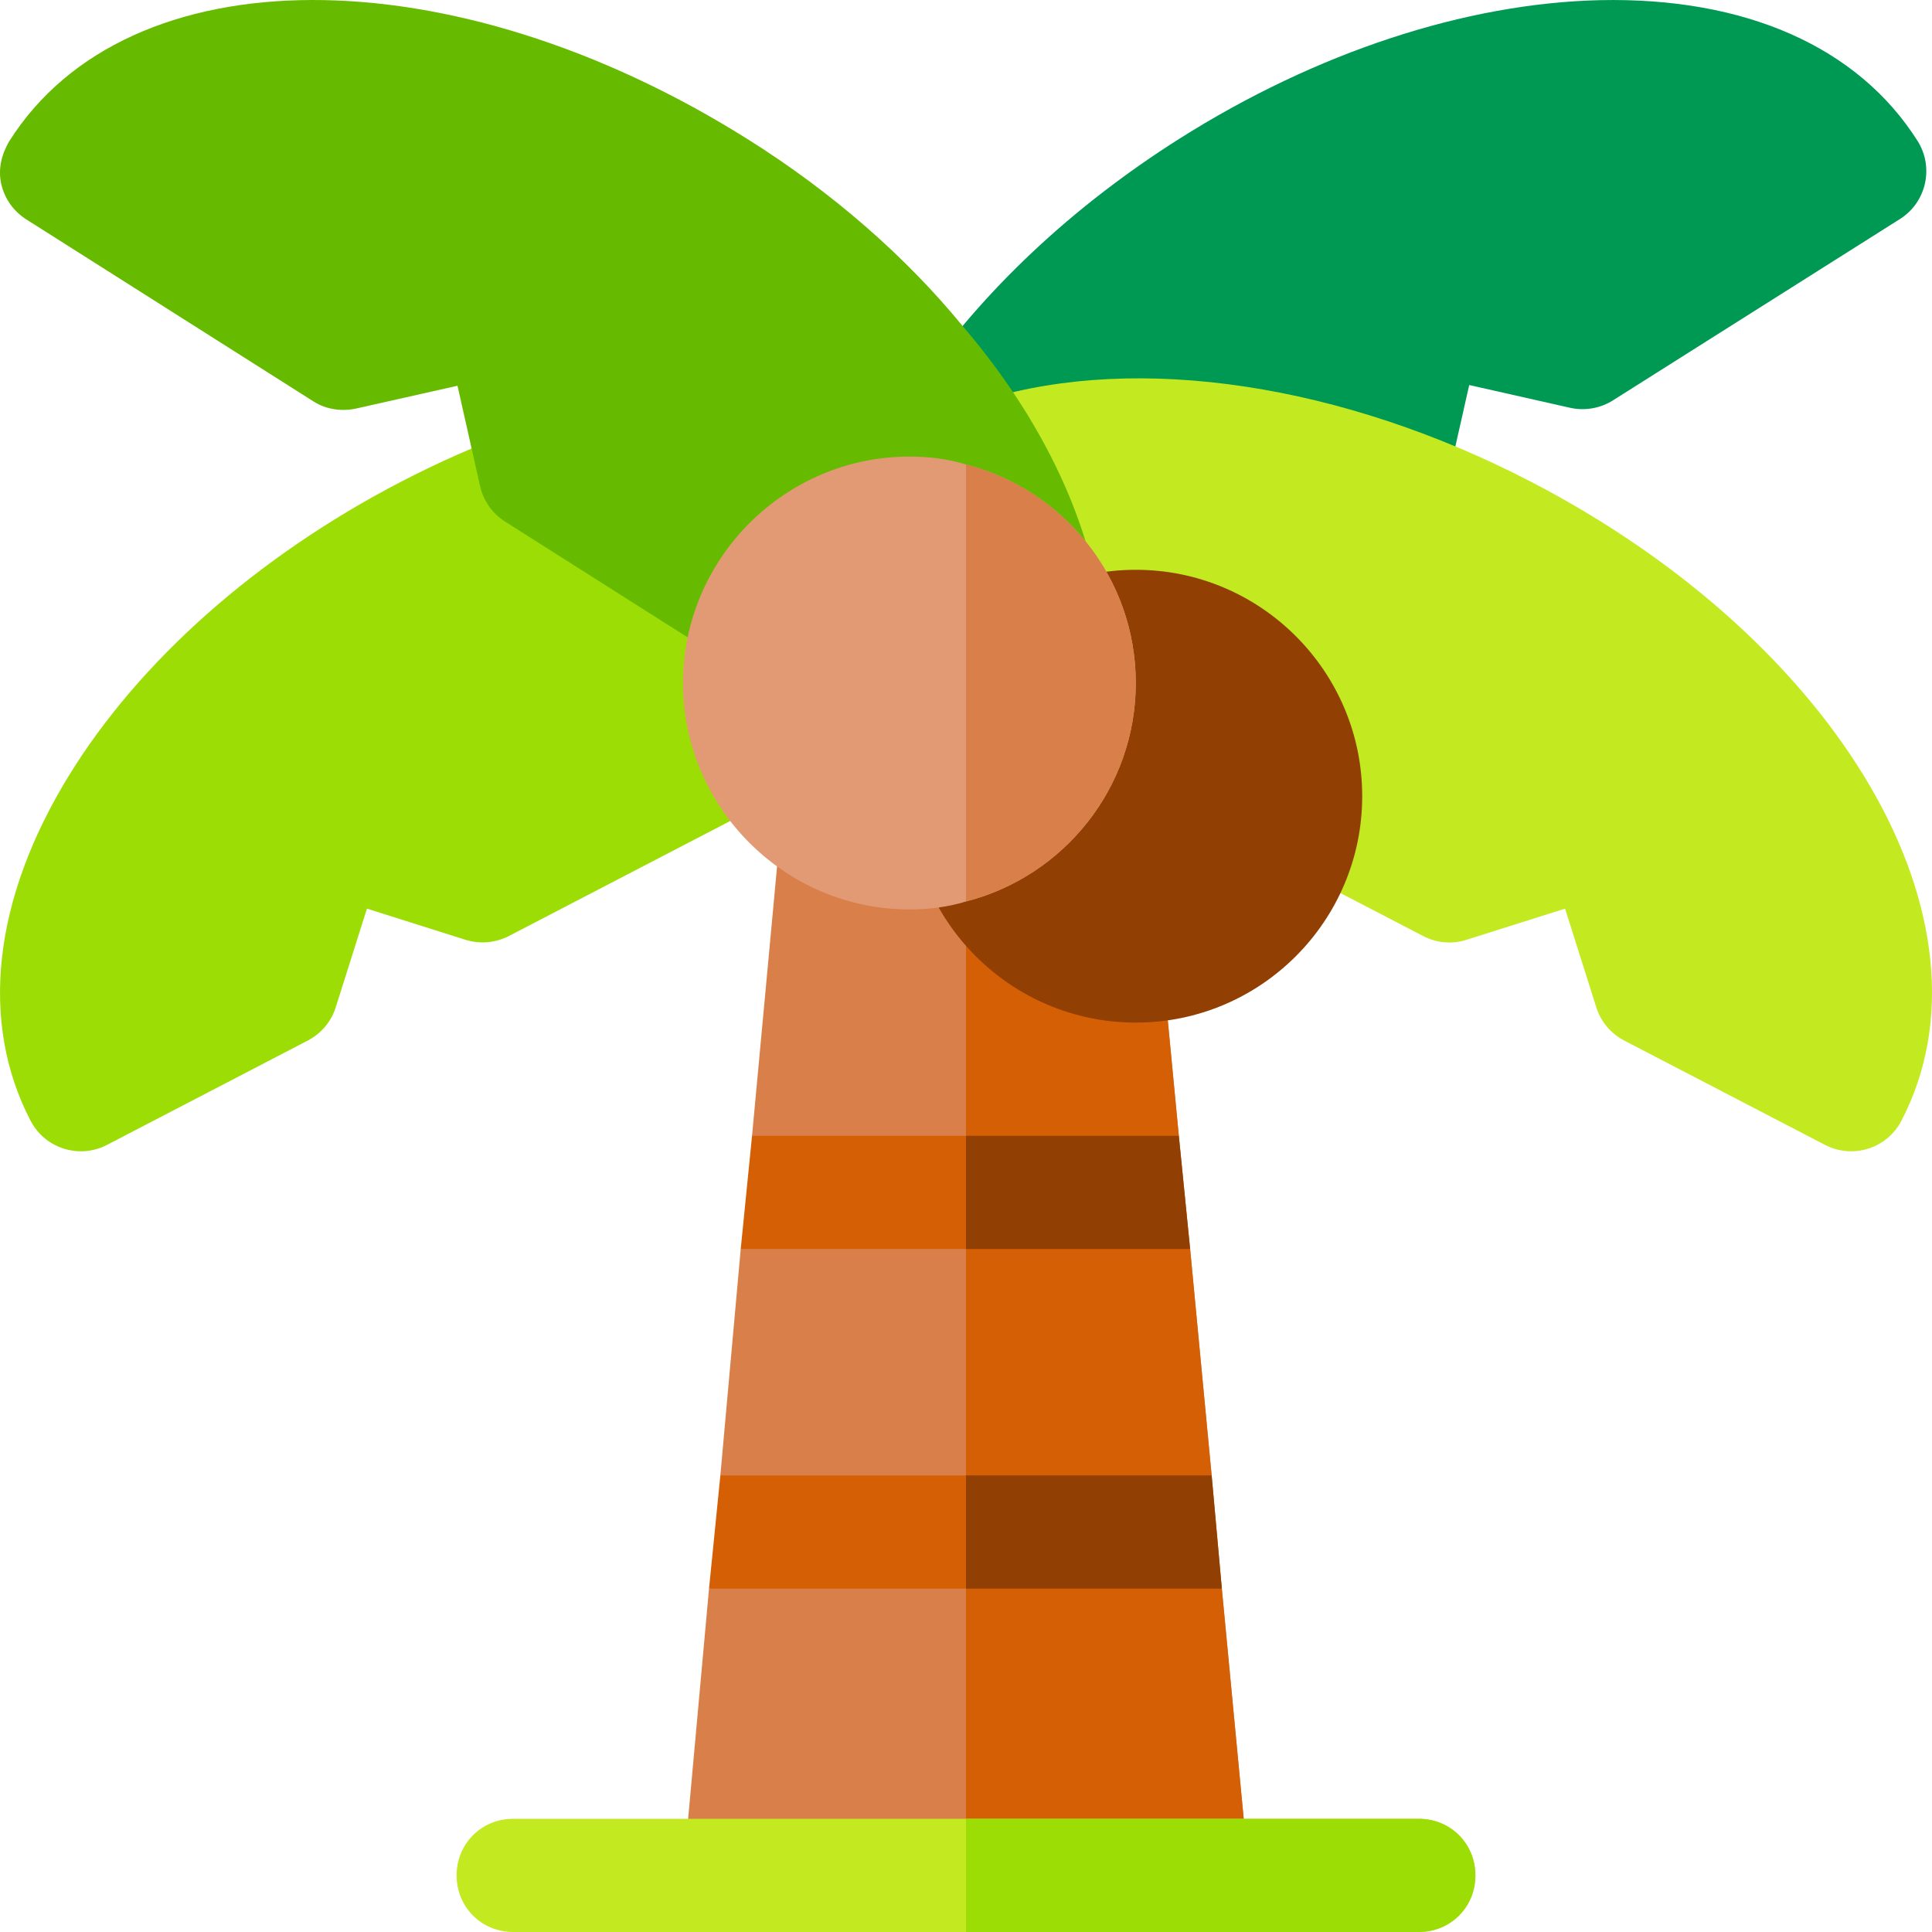
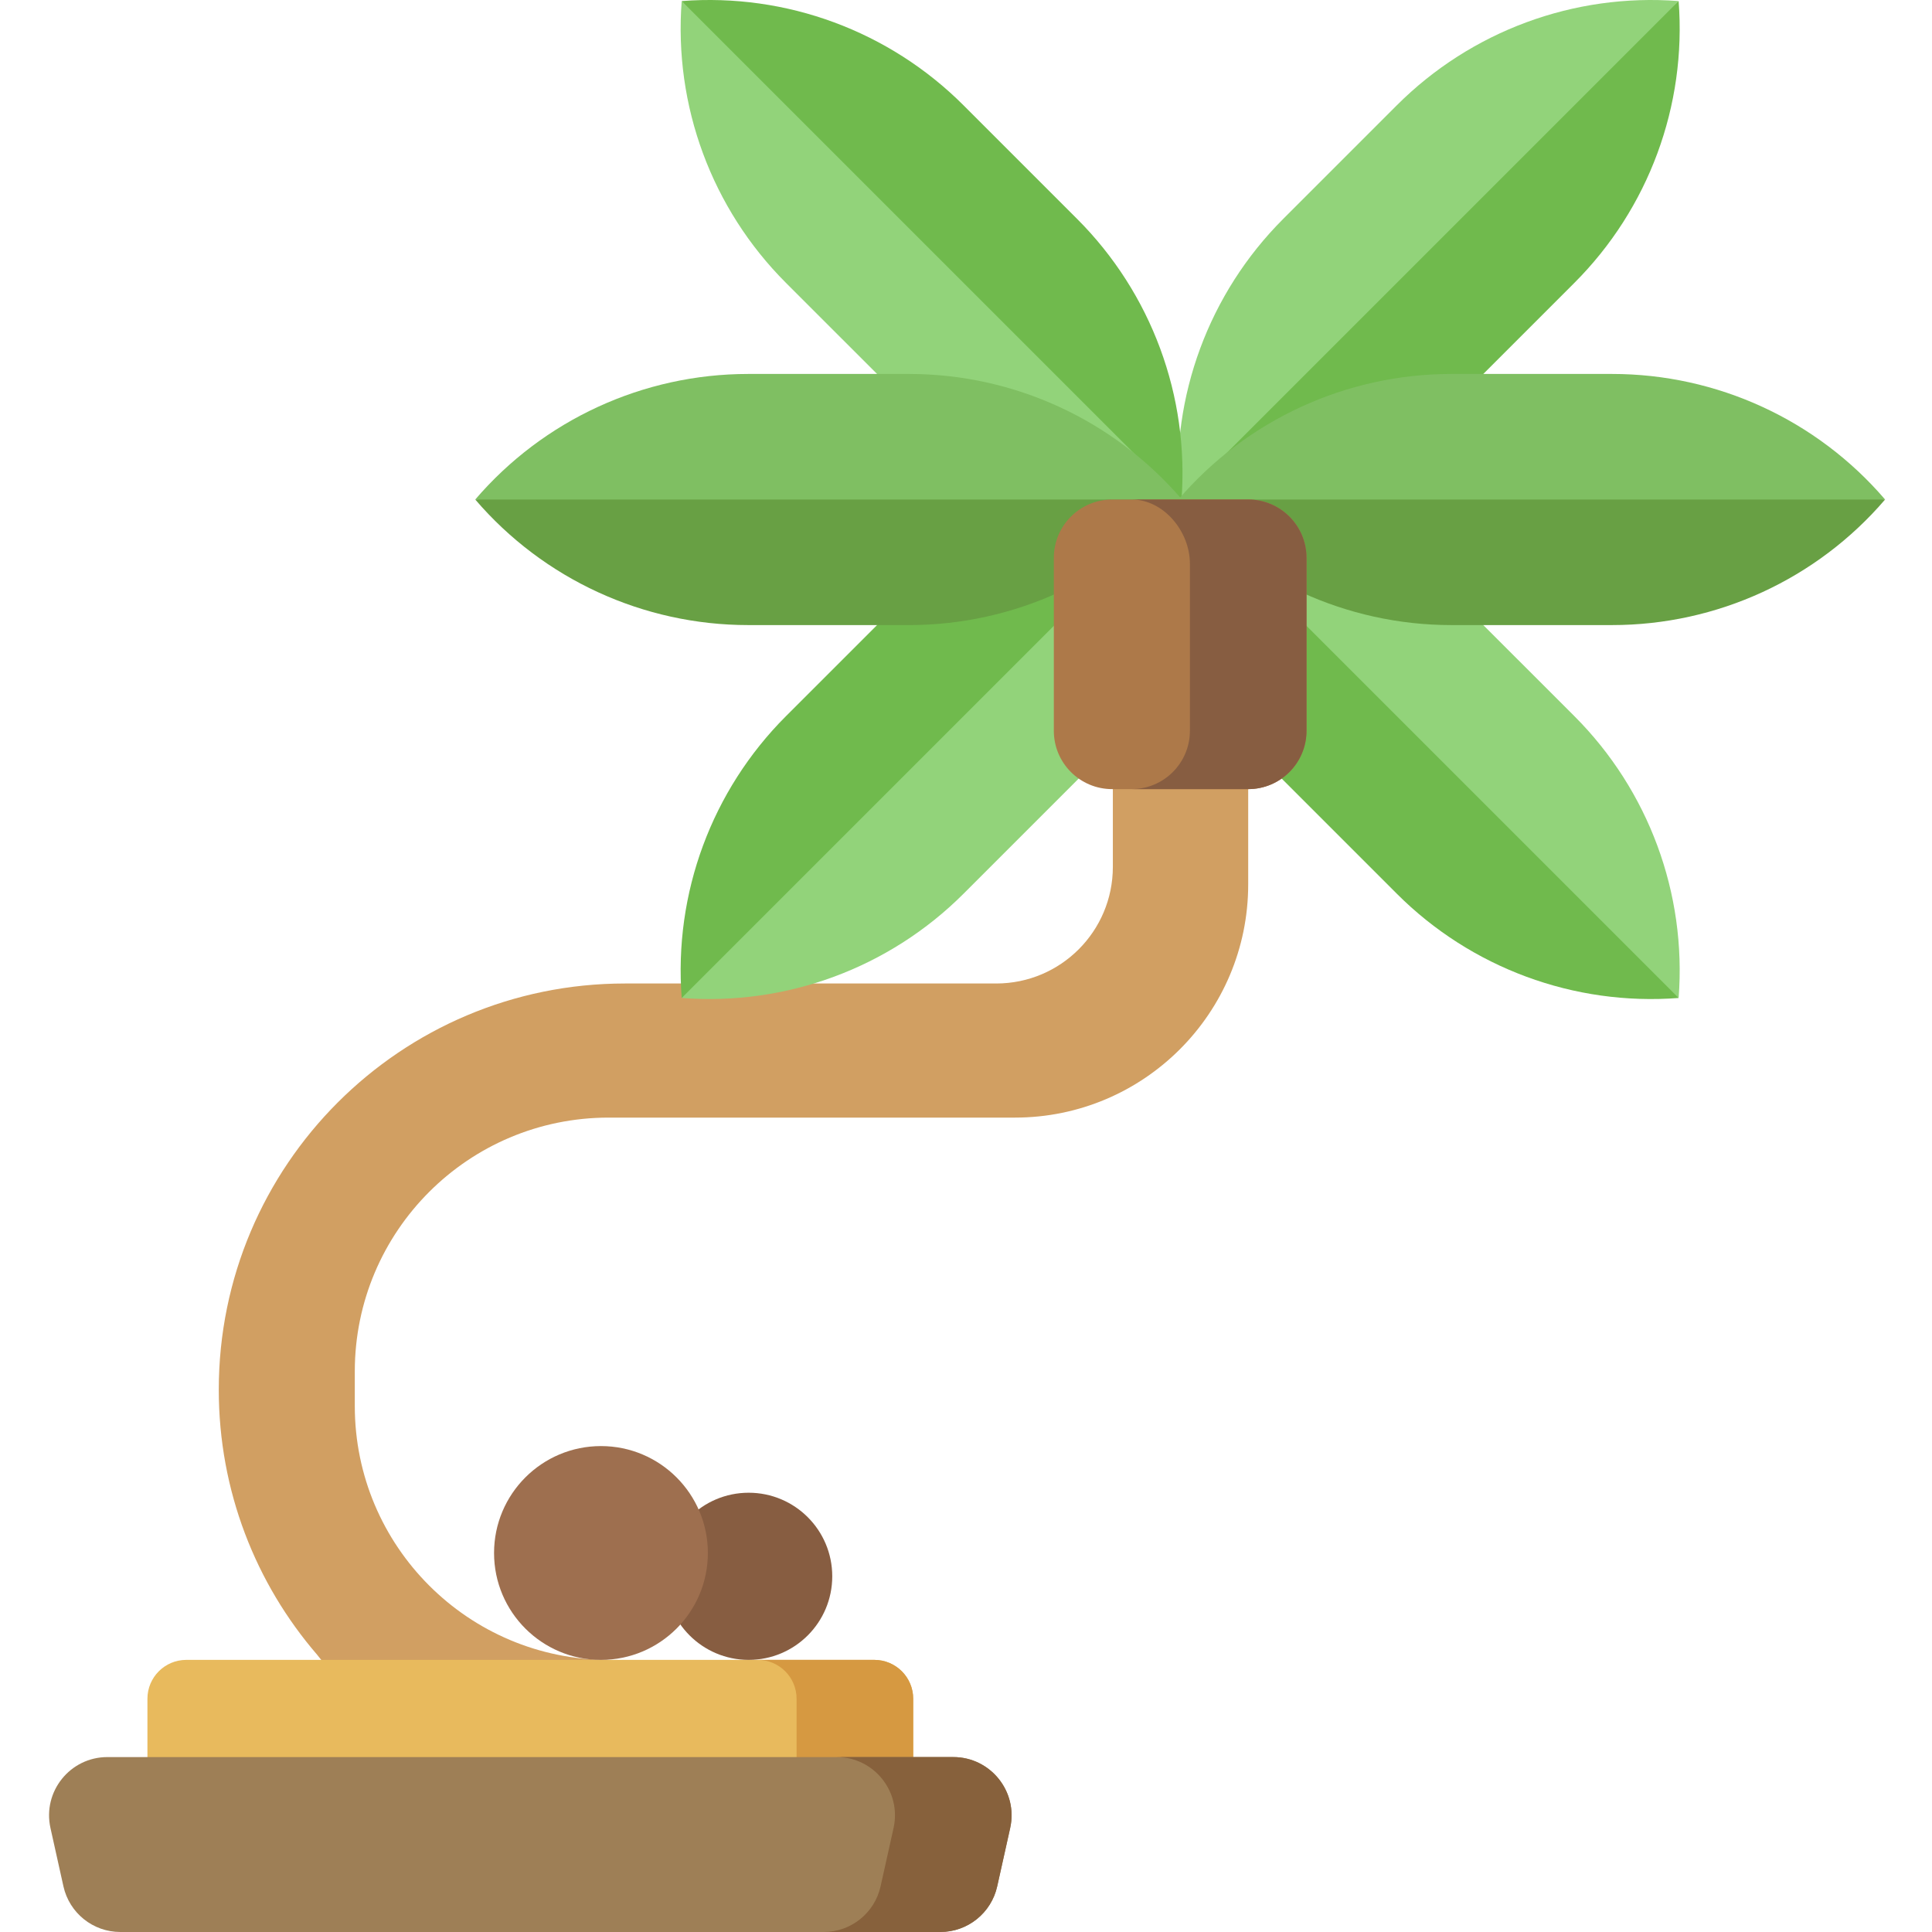
- <svg xmlns="http://www.w3.org/2000/svg" height="512pt" viewBox="0 0 512.001 512" width="512pt">
-   <path d="m363.184 143.973c-.852 0-1.715-.074-2.562-.219l-107.434-18.664c-5.039-.879-9.27-4.246-11.25-8.949-1.992-4.703-1.449-10.094 1.438-14.297 16.859-24.641 40.812-47.152 69.23-65.113 36.137-22.836 75.703-35.871 111.414-36.691 38.438-.82 68.379 12.363 84.156 37.309 4.422 7.004 2.328 16.273-4.676 20.699l-76.082 48.074c-3.355 2.109-7.484 2.812-11.309 1.949l-26.75-6.035-6.035 26.746c-.879 3.883-3.25 7.254-6.605 9.375l-5.508 3.488c-2.418 1.539-5.199 2.328-8.027 2.328zm-42.57-94.555h.293zm0 0" fill="#009954" />
-   <path d="m490.578 305.102c-2.387 0-4.762-.57-6.914-1.684l-53.246-27.672c-3.531-1.844-6.195-4.996-7.383-8.789l-8.277-26.16-26.133 8.262c-3.766 1.23-7.895.863-11.441-.98l-36.152-18.781c-1.699-.879-3.207-2.078-4.453-3.527l-82.336-95.758c-3.312-3.855-4.453-9.098-3.035-13.977 1.406-4.863 5.188-8.688 10.035-10.164 40.52-12.277 94.586-4.133 144.652 21.883 82.09 42.672 125.129 117.012 98 169.266-1.832 3.527-4.996 6.18-8.789 7.383-1.48.465-3.004.699-4.527.699zm0 0" fill="#c3ea21" />
-   <path d="m21.438 305.102c-5.422 0-10.648-2.941-13.332-8.086-13.605-26.191-9.988-58.68 10.168-91.492 18.707-30.441 49.891-58.051 87.832-77.77 19.863-10.312 40.371-17.887 60.953-22.484 6.574-1.555 13.227 1.551 16.434 7.426l39.566 72.246c1.934 3.547 2.371 7.707 1.199 11.574-1.172 3.867-3.852 7.09-7.441 8.949l-82 42.609c-3.559 1.816-7.645 2.168-11.441.984l-26.133-8.262-8.273 26.16c-1.188 3.793-3.855 6.941-7.387 8.789l-53.246 27.672c-2.211 1.145-4.57 1.684-6.898 1.684zm0 0" fill="#9cdd05" />
-   <path d="m330.398 490.398h-148.797l6.297-69.398c1.504 0 18.301-12.301 18.301-12.301l-15.297-17.699 5.398-60 20.402-13.199-17.402-16.801 7.5-80.699 49.199 16.5 51.898 17.102 4.504 47.098-19.801 16.801 22.797 13.199 5.703 60-22.801 16.801 25.5 13.199zm0 0" fill="#d97f4a" />
-   <path d="m330.398 490.398h-74.398v-253.598l51.898 17.102 4.504 47.098-19.801 16.801 22.797 13.199 5.703 60-22.801 16.801 25.5 13.199zm0 0" fill="#d55f05" />
-   <path d="m290.148 152.625c-5.098-22.5-17.102-45.301-35.102-66.297-15-18.301-34.5-35.402-57-49.504-78.301-49.199-164.098-49.199-195.598.602-2.102 3.602-3.004 7.5-2.102 11.402.898 3.898 3.301 7.199 6.598 9.297l76.203 48.301c3.301 2.102 7.5 2.699 11.398 1.801l26.699-6 6 26.699c.902 3.902 3.301 7.199 6.602 9.301l70.5 44.699c2.398 1.5 5.098 2.402 8.102 2.402.898 0 2.098-.301 3.297-.602l39.301-9 23.699-5.398c8.102-1.801 13.203-9.902 11.402-17.703zm0 0" fill="#6b0" />
-   <path d="m301 271c-33.09 0-60-26.906-60-60 0-33.09 26.91-60 60-60 33.094 0 60 26.91 60 60 0 33.094-26.906 60-60 60zm0 0" fill="#913f02" />
-   <path d="m323.801 421h-135.902l3.004-30h130.199zm0 0" fill="#d55f05" />
-   <path d="m315.398 331h-119.098l3-30h113.102zm0 0" fill="#d55f05" />
-   <path d="m315.398 331h-59.398v-30h56.402zm0 0" fill="#913f02" />
-   <path d="m323.801 421h-67.801v-30h65.102zm0 0" fill="#913f02" />
-   <path d="m391 497c0 8.398-6.598 15-15 15h-240c-8.398 0-15-6.602-15-15s6.602-15 15-15h240c8.402 0 15 6.602 15 15zm0 0" fill="#c3ea21" />
-   <path d="m391 497c0 8.398-6.598 15-15 15h-120v-30h120c8.402 0 15 6.602 15 15zm0 0" fill="#9cdd05" />
-   <path d="m256 123.102c-4.797-1.5-9.898-2.102-15-2.102-33 0-60 27-60 60s27 60 60 60c5.102 0 10.203-.602 15-2.098 25.801-6.602 45-30 45-57.902 0-27.898-19.199-51.301-45-57.898zm0 0" fill="#e29a74" />
-   <path d="m256 238.902v-115.801c25.801 6.598 45 30 45 57.898 0 27.902-19.199 51.301-45 57.902zm0 0" fill="#d97f4a" />
+ <svg xmlns="http://www.w3.org/2000/svg" height="512pt" viewBox="-13 0 512 512.001" width="512pt">
+   <path d="m281.918 188.523v41.207c0 17.07-13.836 30.906-30.906 30.906h-98.383c-59.453 0-107.652 48.195-107.652 107.652 0 26.844 9.82 51.391 26.07 70.242l9.977 12.516 67.277-11.16c-37.156 0-67.277-30.121-67.277-67.277v-9.156c0-37.156 30.121-67.277 67.277-67.277h107.676c34.137 0 61.809-27.676 61.809-61.812v-46.699zm0 0" fill="#d19f62" />
+   <path d="m229.012 486.246v-36.055c0-5.691-4.613-10.305-10.305-10.305h-182.336c-5.688 0-10.301 4.613-10.301 10.305v36.055zm0 0" fill="#e8ba5d" />
+   <path d="m229.008 450.188v36.059h-30.906v-36.059c0-5.688-4.605-10.301-10.301-10.301h30.906c5.695 0 10.301 4.617 10.301 10.301zm0 0" fill="#d69941" />
+   <path d="m239.621 465.645c9.887 0 17.23 9.152 15.086 18.805l-3.434 15.449c-1.57 7.07-7.844 12.102-15.086 12.102h-217.297c-7.242 0-13.512-5.031-15.082-12.102l-3.434-15.449c-2.145-9.652 5.199-18.805 15.082-18.805zm0 0" fill="#9e7f56" />
+   <path d="m254.711 484.441-3.441 15.453c-1.566 7.078-7.84 12.105-15.082 12.105h-30.906c7.242 0 13.516-5.027 15.082-12.105l3.039-13.648.402-1.805c2.145-9.641-5.199-18.801-15.09-18.801h30.902c9.891 0 17.234 9.16 15.094 18.801zm0 0" fill="#87613c" />
+   <path d="m300.094 132.043-74.32 59.055-58.113 73.379c27.734 2.133 55.016-7.961 74.684-27.629l30.121-30.121c19.672-19.668 29.762-46.949 27.629-74.684zm0 0" fill="#92d37a" />
+   <path d="m300.094 132.043-132.434 132.434c-2.133-27.734 7.961-55.016 27.629-74.688l30.121-30.117c19.668-19.672 46.949-29.762 74.684-27.629zm0 0" fill="#70ba4d" />
+   <path d="m431.855.281-79.887 66.355-52.547 66.078c27.734 2.133 55.016-7.961 74.688-27.629l30.117-30.121c19.672-19.668 29.762-46.949 27.629-74.684zm0 0" fill="#70ba4d" />
+   <path d="m431.855.281-132.434 132.434c-2.133-27.734 7.957-55.016 27.629-74.688l30.117-30.117c19.672-19.672 46.953-29.762 74.688-27.629zm0 0" fill="#92d37a" />
+   <path d="m299.422 132.043 61.305 79.66 71.129 52.773c2.133-27.734-7.961-55.016-27.629-74.688l-30.121-30.117c-19.668-19.672-46.949-29.762-74.684-27.629zm0 0" fill="#92d37a" />
+   <path d="m299.422 132.043 132.434 132.434c-27.734 2.133-55.016-7.961-74.684-27.629l-30.121-30.121c-19.672-19.668-29.762-46.949-27.629-74.684zm0 0" fill="#70ba4d" />
+   <path d="m167.66.281 63.613 77.332 68.82 55.102c2.133-27.734-7.961-55.016-27.629-74.684l-30.121-30.121c-19.668-19.672-46.949-29.762-74.684-27.629zm0 0" fill="#70ba4d" />
+   <path d="m167.66.281 132.434 132.434c-27.734 2.133-55.016-7.961-74.684-27.629l-30.121-30.121c-19.668-19.668-29.762-46.949-27.629-74.684zm0 0" fill="#92d37a" />
+   <path d="m300.234 132.379-93.645-8.242-93.645 8.242c18.102 21.121 44.527 33.273 72.344 33.273h42.598c27.816 0 54.242-12.156 72.348-33.273zm0 0" fill="#68a044" />
+   <path d="m300.234 132.379h-187.289c18.102-21.121 44.527-33.277 72.344-33.277h42.598c27.816.004 54.242 12.156 72.348 33.277zm0 0" fill="#7fbf62" />
+   <path d="m486.57 132.379-95.453-10.305-91.836 10.305c18.102 21.117 44.531 33.273 72.348 33.273h42.594c27.82 0 54.246-12.156 72.348-33.273zm0 0" fill="#68a044" />
+   <path d="m299.281 132.379c18.105-21.121 44.531-33.277 72.348-33.277h42.594c27.816 0 54.246 12.156 72.348 33.277zm0 0" fill="#7fbf62" />
+   <path d="m207.555 417.738c0 12.23-9.914 22.148-22.148 22.148-12.23 0-22.148-9.918-22.148-22.148 0-12.234 9.918-22.148 22.148-22.148 12.234 0 22.148 9.914 22.148 22.148zm0 0" fill="#875d41" />
+   <path d="m174.59 411.559c0 15.645-12.684 28.328-28.328 28.328-15.648 0-28.332-12.684-28.332-28.328 0-15.648 12.684-28.332 28.332-28.332 15.645 0 28.328 12.684 28.328 28.332zm0 0" fill="#9e6f4f" />
+   <path d="m317.785 209.125h-36.055c-8.535 0-15.453-6.918-15.453-15.449v-45.844c0-8.535 6.918-15.453 15.453-15.453h36.055c8.535 0 15.453 6.918 15.453 15.453v45.844c0 8.531-6.918 15.449-15.453 15.449zm0 0" fill="#ad7949" />
+   <path d="m333.242 147.832v45.844c0 8.527-6.926 15.449-15.453 15.449h-30.906c8.531 0 15.453-6.922 15.453-15.449v-44.301c0-8.527-6.922-16.996-15.453-16.996h30.906c8.531 0 15.453 6.922 15.453 15.453zm0 0" fill="#875d41" />
</svg>
